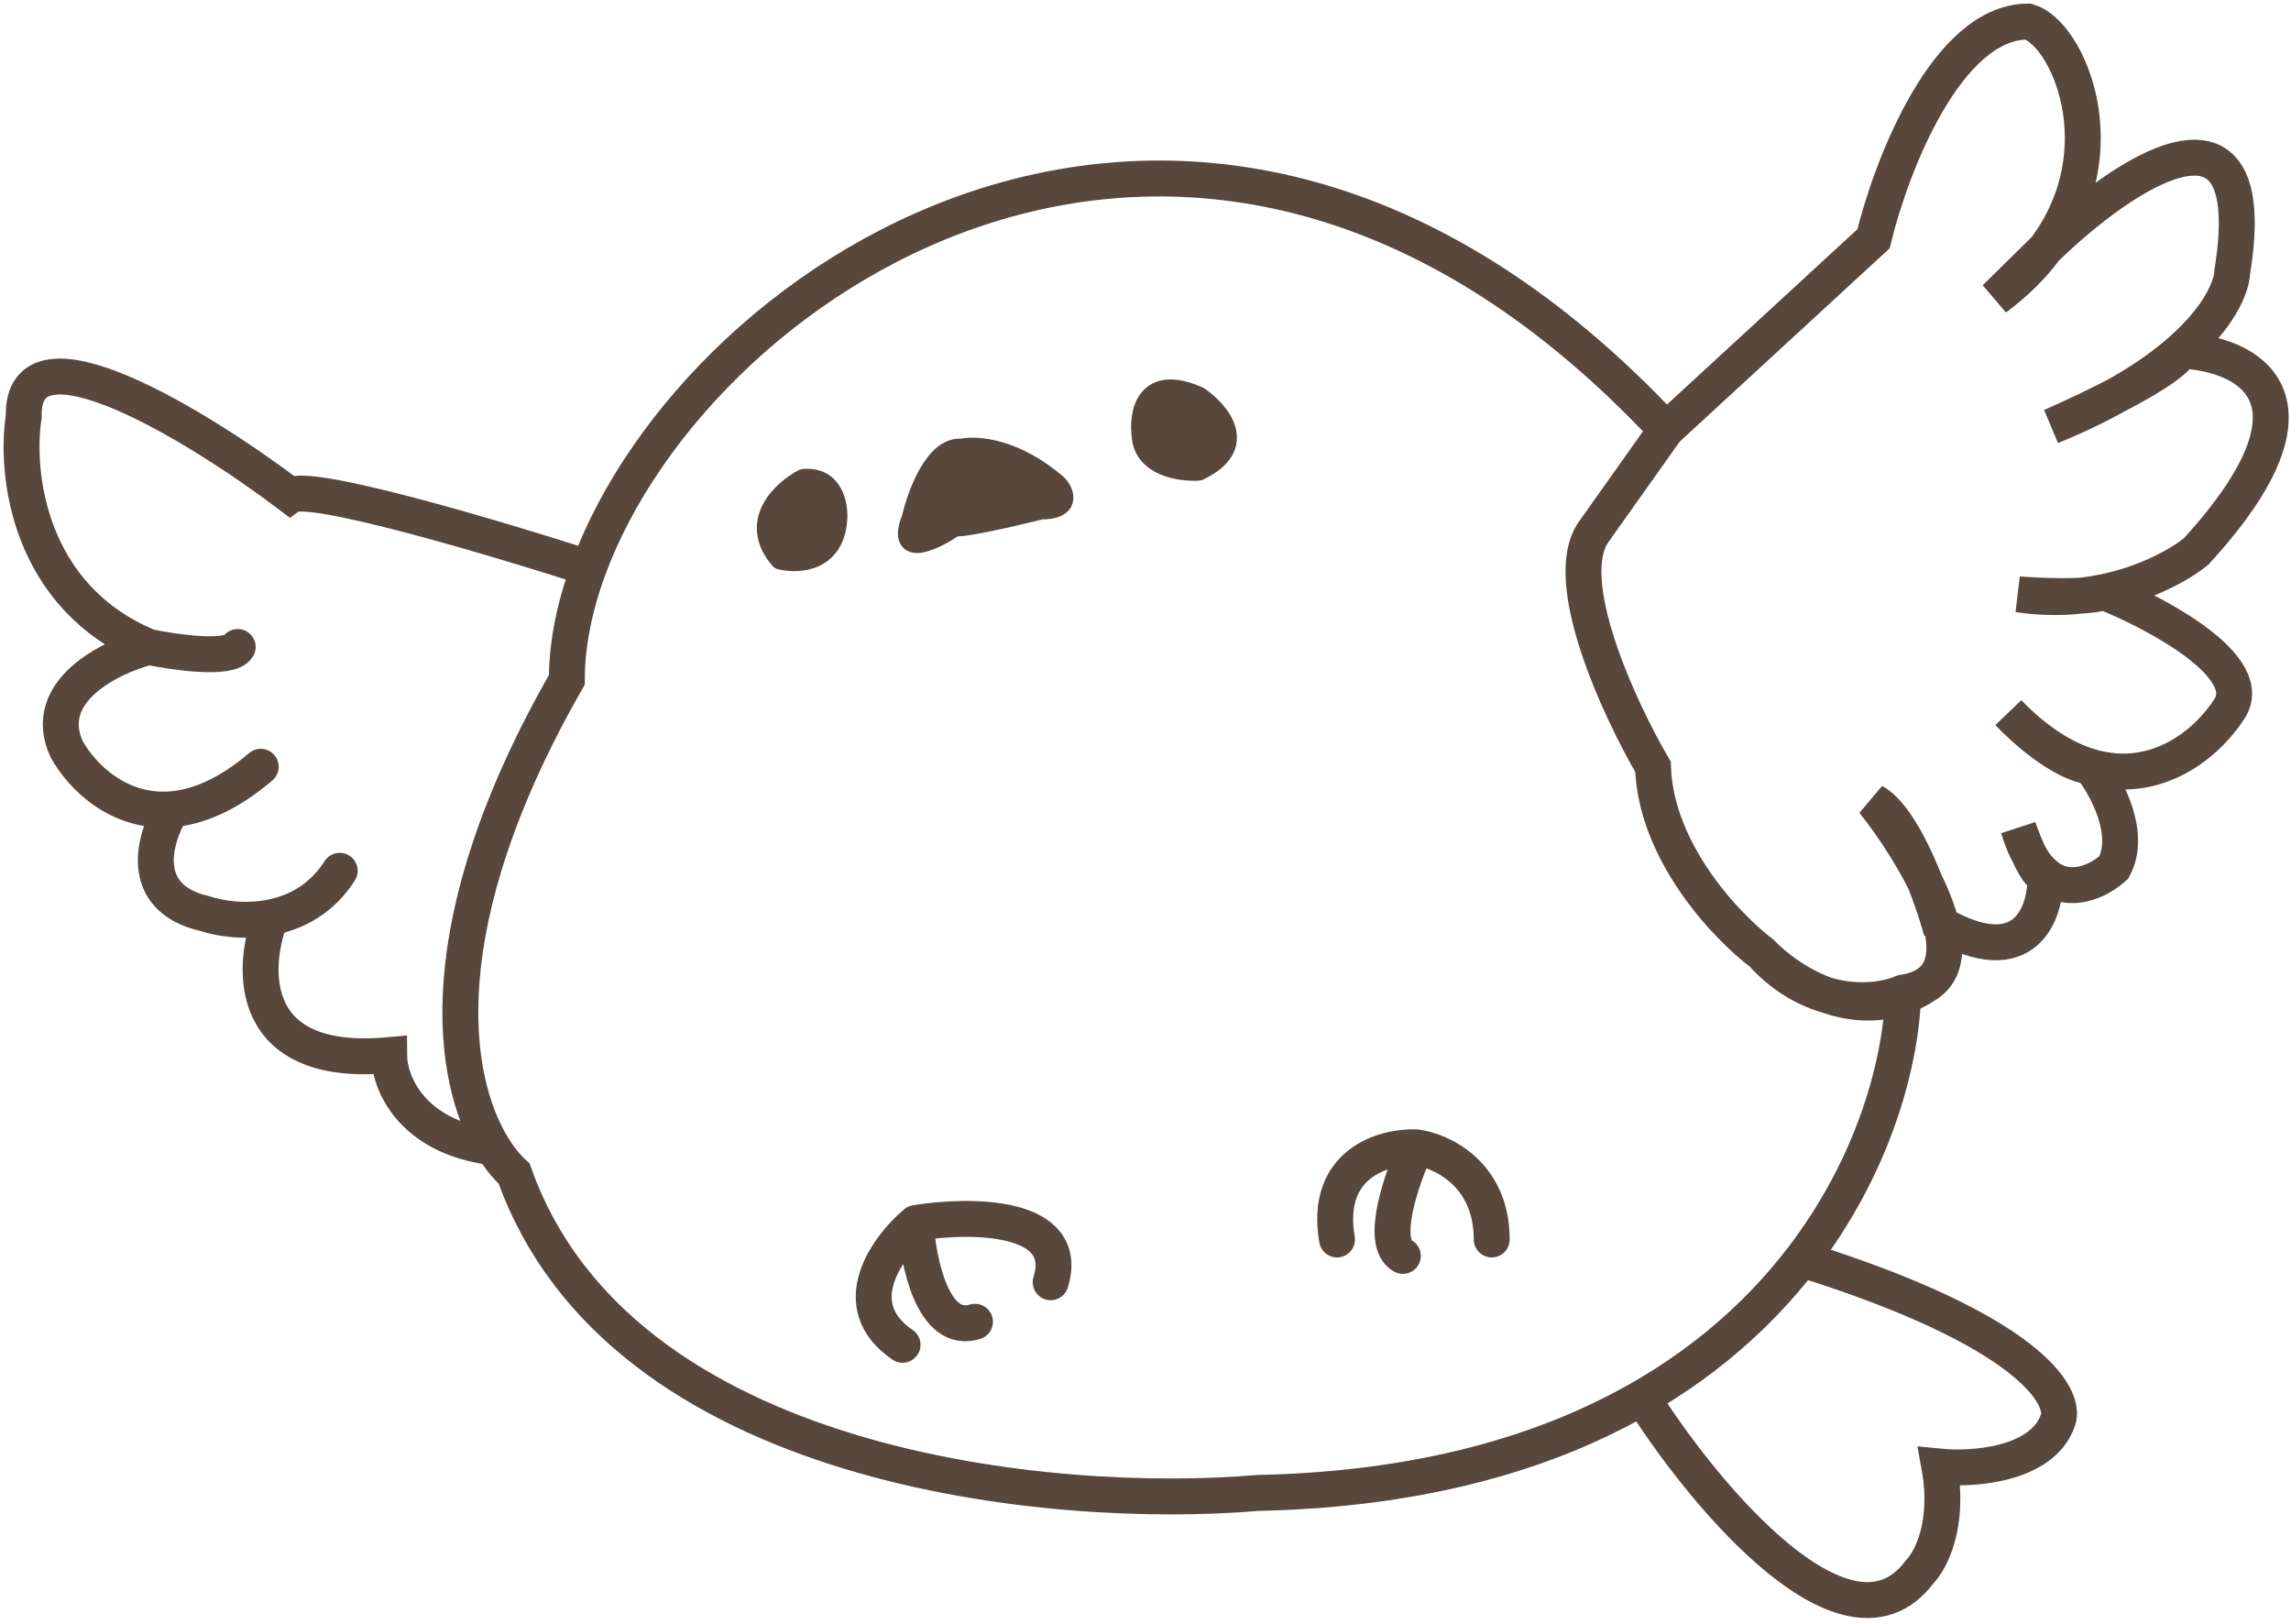
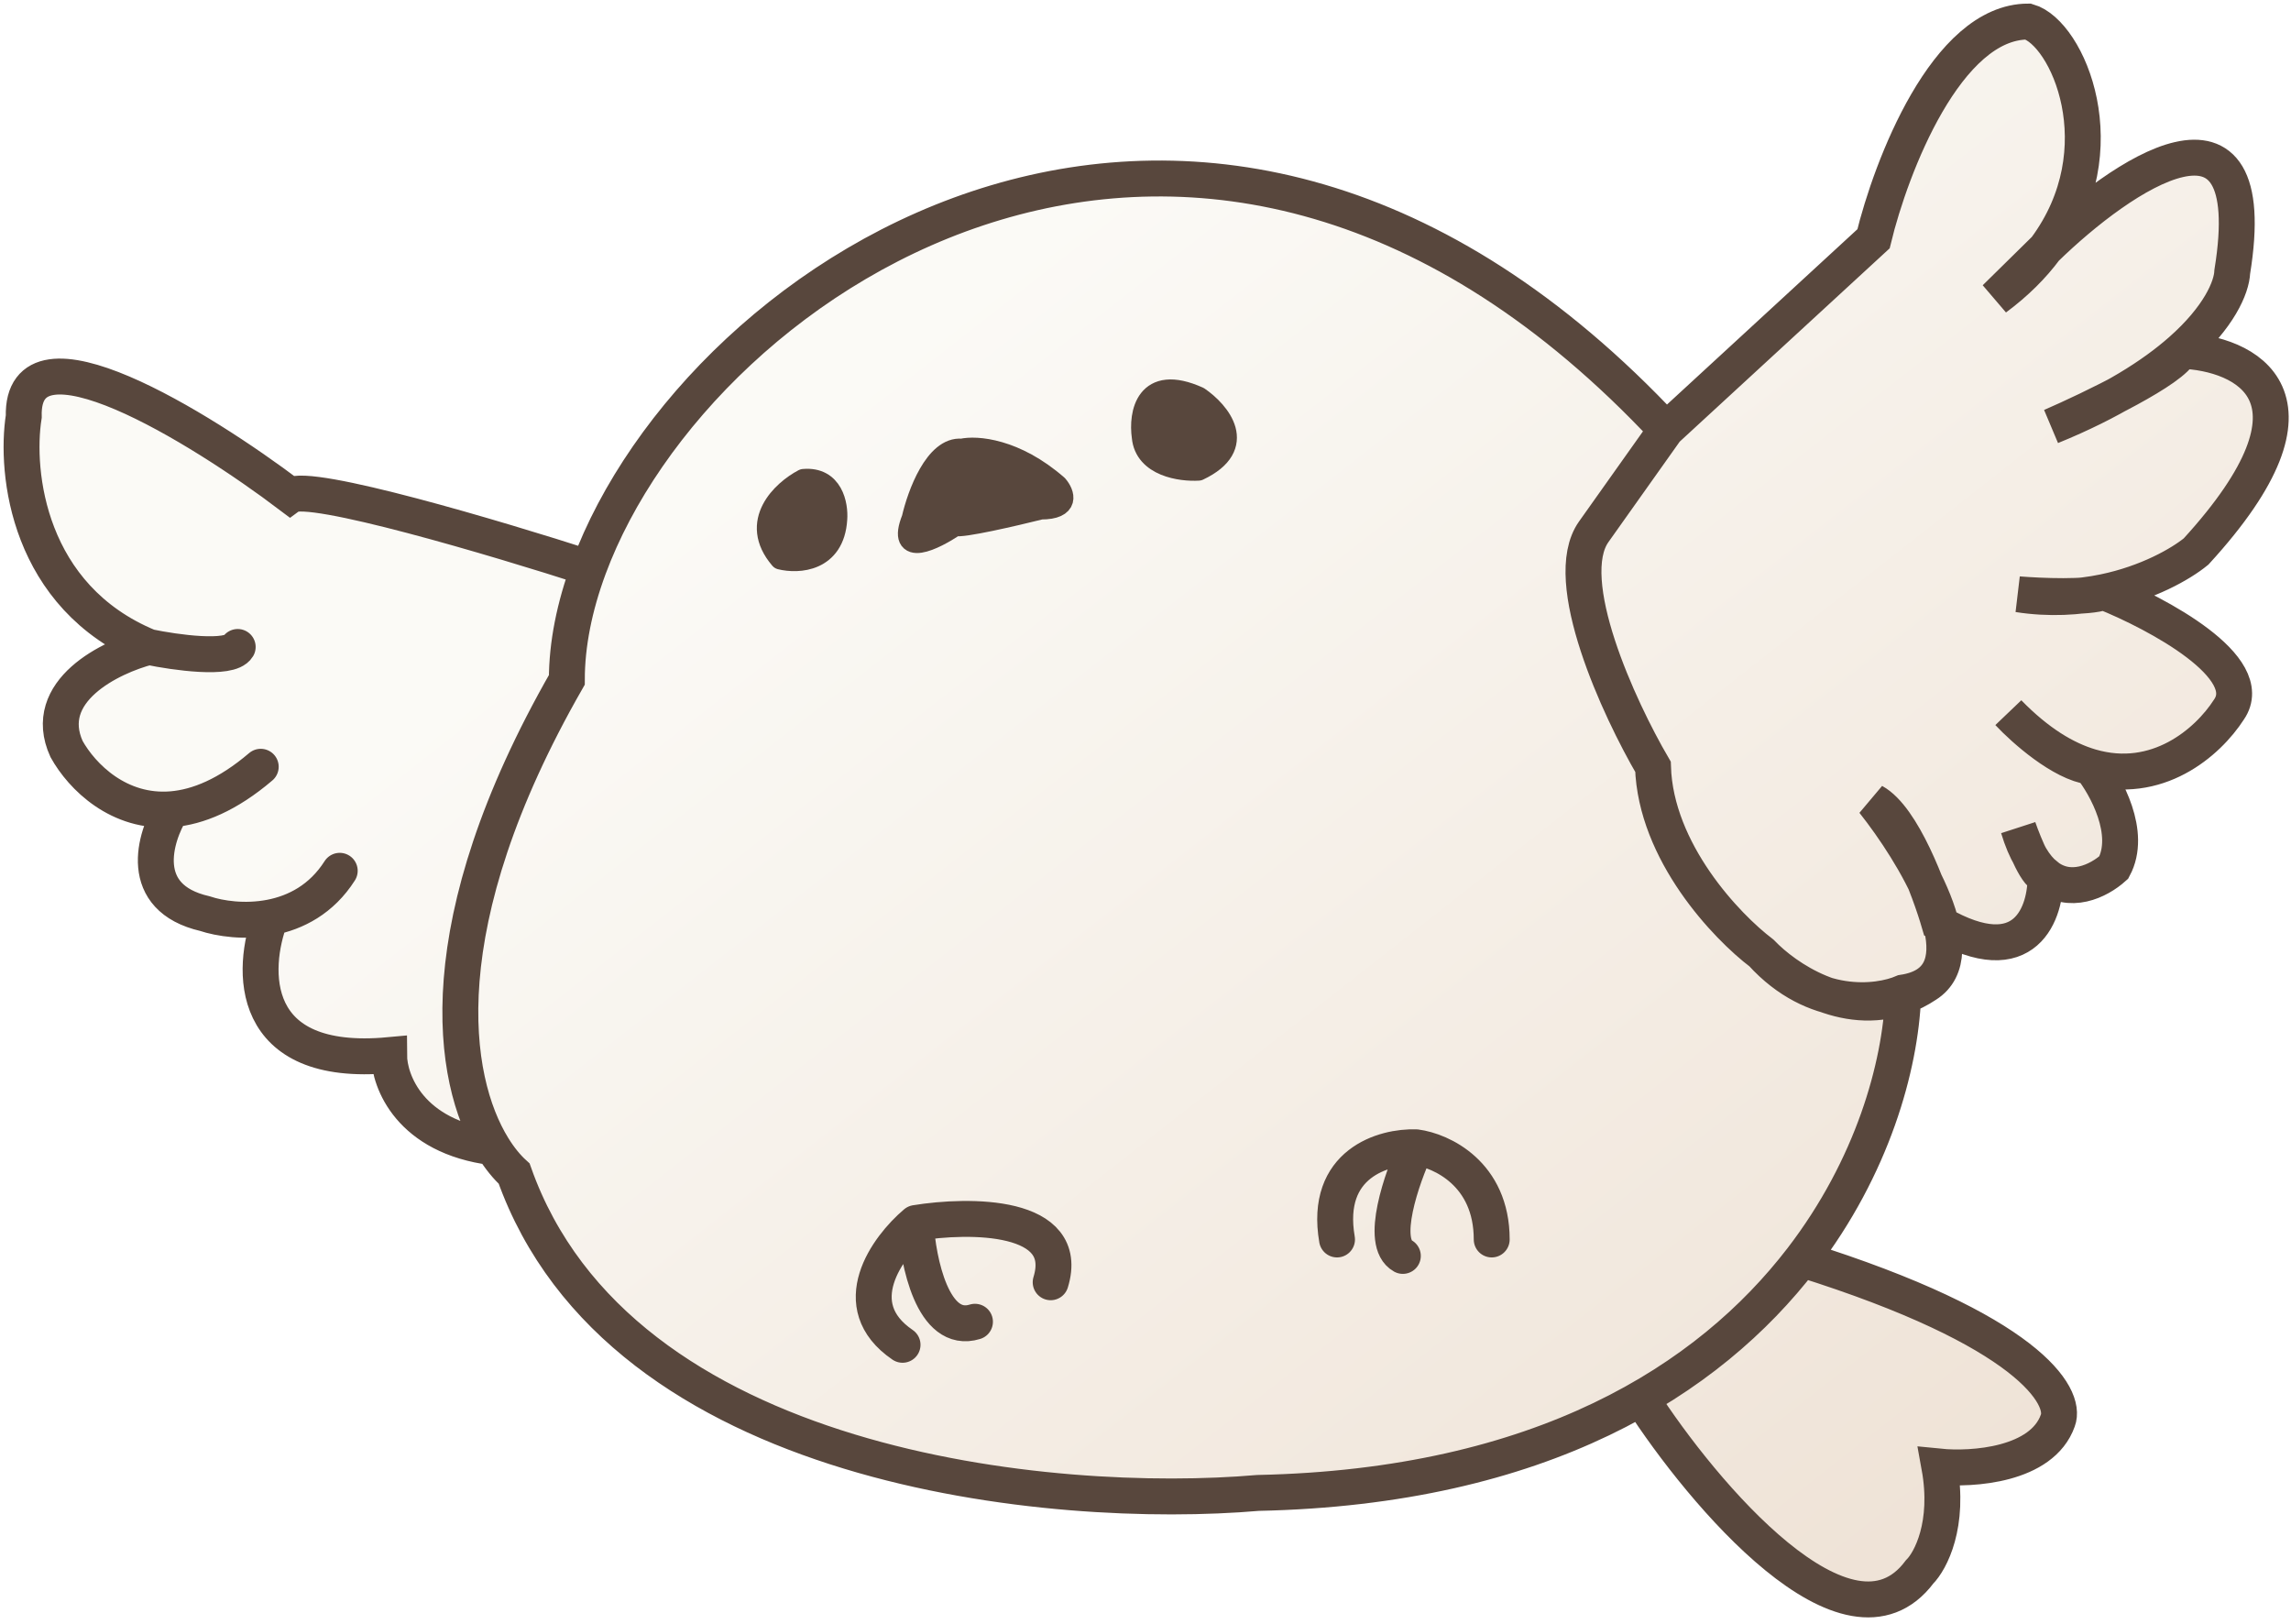
<svg xmlns="http://www.w3.org/2000/svg" width="319" height="226" viewBox="0 0 319 226" fill="none">
-   <path d="M231.996 59.828L221.914 74.036C217.148 80.752 225.427 98.648 230.163 106.756C230.53 118.634 240.398 128.999 245.287 132.697M231.996 59.828L260.869 33.247C263.313 23.165 271.043 3 282.409 3C287.879 4.563 295.082 20.785 284.815 34.622M231.996 59.828C167.885 -8.746 97.307 37.642 81.971 79.077M284.815 34.622C283.041 37.014 280.744 39.335 277.826 41.497L284.815 34.622ZM284.815 34.622C295.318 24.387 315.223 10.699 310.823 37.83C310.735 40.032 308.952 44.172 303.665 48.829M303.665 48.829C299.78 52.252 294.003 55.954 285.617 59.37C291.233 56.926 302.705 51.396 303.665 48.829ZM303.665 48.829C312.62 49.135 325.58 55.154 305.782 76.785C303.66 78.522 299.029 81.171 292.95 82.427M292.95 82.427C289.401 83.161 285.358 83.419 281.034 82.743C284.089 82.991 290.75 83.275 292.95 82.427ZM292.95 82.427C300.435 85.435 314.398 92.917 310.365 98.784C307.384 103.421 300.333 109.446 291.116 106.756M291.116 106.756C287.58 105.725 283.725 103.41 279.659 99.242C281.798 101.528 287.083 106.23 291.116 106.756ZM291.116 106.756C293.255 109.446 296.891 116.015 294.324 120.782C292.193 122.7 288.172 124.619 284.815 121.868M284.815 121.868C283.361 120.676 282.031 118.607 281.034 115.282C281.875 117.687 283.808 122.37 284.815 121.868ZM284.815 121.868C284.93 127.005 282.134 135.539 270.035 128.573C268.66 123.837 264.902 113.816 260.869 111.616C266.586 118.83 274.995 132.836 268.202 137.1M245.287 132.697C252.62 140.763 261.48 139.725 264.994 138.197C266.312 137.997 267.371 137.621 268.202 137.1M245.287 132.697C248.663 136.237 256.815 141.717 264.994 138.734M268.202 137.1C267.139 137.806 266.066 138.342 264.994 138.734M264.994 138.734C264.596 148.453 260.757 162.453 250.865 175.319M81.971 79.077C79.986 84.441 78.926 89.721 78.926 94.659C59.397 128.765 62.825 150.303 68.634 159.737M81.971 79.077C69.193 74.952 42.996 67.161 40.429 68.994C27.903 59.523 2.941 44.063 3.307 57.995C2.085 65.786 3.857 83.11 20.723 90.076M20.723 90.076C24.389 90.84 31.997 91.909 33.097 90.076M20.723 90.076C15.376 91.451 5.599 96.217 9.265 104.283C11.415 108.152 16.57 113.281 23.931 112.668M36.305 106.756C31.709 110.674 27.553 112.366 23.931 112.668M23.931 112.668C21.486 116.595 18.981 124.998 28.514 127.198C30.605 127.895 34.086 128.427 37.679 127.731M47.304 121.24C44.773 125.216 41.173 127.054 37.679 127.731M37.679 127.731C34.93 134.886 34.38 148.738 54.178 146.904C54.191 150.571 57.1 158.27 68.634 159.737M68.634 159.737C69.587 161.284 70.603 162.505 71.593 163.403C86.259 204.833 146.754 210.302 175.168 207.858C214.643 207.027 237.929 192.143 250.865 175.319M229.247 195.484C237.801 208.774 257.386 232.056 267.285 218.857C268.813 217.329 271.501 212.257 270.035 204.191C274.618 204.65 284.334 204.008 286.533 197.775C287.808 194.414 282.459 185.218 250.865 175.319M127.505 170.277C123.533 173.638 117.606 181.735 125.672 187.234M127.505 170.277C127.811 175.624 129.888 185.859 135.755 184.026M127.505 170.277C134.991 169.055 149.228 168.994 146.295 178.527M197.166 159.737C192.736 159.584 184.334 161.937 186.167 172.569M197.166 159.737C195.18 164.014 192.033 173.027 195.333 174.86M197.166 159.737C200.68 160.195 207.707 163.403 207.707 172.569" stroke="#58473D" stroke-width="5" stroke-linecap="round" />
+   <path d="M231.996 59.828L260.869 33.247C263.313 23.165 271.043 3 282.409 3C287.879 4.563 295.082 20.785 284.815 34.622C295.318 24.387 315.223 10.699 310.823 37.83C310.735 40.032 308.952 44.172 303.665 48.829C312.62 49.135 325.58 55.154 305.782 76.785C303.66 78.522 299.029 81.171 292.95 82.427C300.435 85.435 314.398 92.917 310.365 98.784C307.384 103.421 300.333 109.446 291.116 106.756C293.255 109.446 296.891 116.015 294.324 120.782C292.193 122.7 288.172 124.619 284.815 121.868C284.929 126.968 282.174 135.417 270.293 128.72C271.184 132.334 270.833 135.448 268.202 137.1C267.139 137.806 266.066 138.342 264.994 138.734C264.596 148.453 260.757 162.453 250.865 175.319C282.459 185.218 287.808 194.414 286.533 197.775C284.334 204.008 274.618 204.65 270.035 204.191C271.501 212.257 268.813 217.329 267.285 218.857C257.386 232.056 237.055 207.973 228.5 194.683C215.375 202.207 197.973 207.378 175.168 207.858C146.754 210.302 86.259 204.833 71.593 163.403C70.603 162.505 69.587 161.284 68.634 159.737C57.1 158.27 54.191 150.571 54.178 146.904C34.38 148.738 34.93 134.886 37.679 127.731C34.086 128.427 30.605 127.895 28.514 127.198C18.981 124.998 21.486 116.595 23.931 112.668C16.57 113.281 11.415 108.152 9.265 104.283C5.599 96.217 15.376 91.451 20.723 90.076C3.857 83.11 2.085 65.786 3.307 57.995C2.941 44.063 27.903 59.523 40.429 68.994C42.996 67.161 69.193 74.952 81.971 79.077C97.307 37.642 167.885 -8.746 231.996 59.828Z" fill="url(#paint0_linear_8_10)" />
+   <path d="M231.996 59.828L221.914 74.036C217.148 80.752 225.427 98.648 230.163 106.756C230.53 118.634 240.398 128.999 245.287 132.697M231.996 59.828L260.869 33.247C263.313 23.165 271.043 3 282.409 3C287.879 4.563 295.082 20.785 284.815 34.622M231.996 59.828C167.885 -8.746 97.307 37.642 81.971 79.077M284.815 34.622C283.041 37.014 280.744 39.335 277.826 41.497L284.815 34.622ZM284.815 34.622C295.318 24.387 315.223 10.699 310.823 37.83C310.735 40.032 308.952 44.172 303.665 48.829M303.665 48.829C299.78 52.252 294.003 55.954 285.617 59.37C291.233 56.926 302.705 51.396 303.665 48.829ZM303.665 48.829C312.62 49.135 325.58 55.154 305.782 76.785C303.66 78.522 299.029 81.171 292.95 82.427M292.95 82.427C289.401 83.161 285.358 83.419 281.034 82.743C284.089 82.991 290.75 83.275 292.95 82.427ZM292.95 82.427C300.435 85.435 314.398 92.917 310.365 98.784C307.384 103.421 300.333 109.446 291.116 106.756M291.116 106.756C287.58 105.725 283.725 103.41 279.659 99.242C281.798 101.528 287.083 106.23 291.116 106.756ZM291.116 106.756C293.255 109.446 296.891 116.015 294.324 120.782C292.193 122.7 288.172 124.619 284.815 121.868M284.815 121.868C283.361 120.676 282.031 118.607 281.034 115.282C281.875 117.687 283.808 122.37 284.815 121.868ZM284.815 121.868C284.93 127.005 282.134 135.539 270.035 128.573C268.66 123.837 264.902 113.816 260.869 111.616C266.586 118.83 274.995 132.836 268.202 137.1M245.287 132.697C252.62 140.763 261.48 139.725 264.994 138.197C266.312 137.997 267.371 137.621 268.202 137.1M245.287 132.697C248.663 136.237 256.815 141.717 264.994 138.734M268.202 137.1C267.139 137.806 266.066 138.342 264.994 138.734M264.994 138.734C264.596 148.453 260.757 162.453 250.865 175.319M81.971 79.077C79.986 84.441 78.926 89.721 78.926 94.659C59.397 128.765 62.825 150.303 68.634 159.737M81.971 79.077C69.193 74.952 42.996 67.161 40.429 68.994C27.903 59.523 2.941 44.063 3.307 57.995C2.085 65.786 3.857 83.11 20.723 90.076M20.723 90.076C24.389 90.84 31.997 91.909 33.097 90.076M20.723 90.076C15.376 91.451 5.599 96.217 9.265 104.283C11.415 108.152 16.57 113.281 23.931 112.668M36.305 106.756C31.709 110.674 27.553 112.366 23.931 112.668M23.931 112.668C21.486 116.595 18.981 124.998 28.514 127.198C30.605 127.895 34.086 128.427 37.679 127.731M47.304 121.24C44.773 125.216 41.173 127.054 37.679 127.731M37.679 127.731C34.93 134.886 34.38 148.738 54.178 146.904C54.191 150.571 57.1 158.27 68.634 159.737M68.634 159.737C69.587 161.284 70.603 162.505 71.593 163.403C86.259 204.833 146.754 210.302 175.168 207.858C214.643 207.027 237.929 192.143 250.865 175.319M228.5 194.683C237.055 207.973 257.386 232.056 267.285 218.857C268.813 217.329 271.501 212.257 270.035 204.191C274.618 204.65 284.334 204.008 286.533 197.775C287.808 194.414 282.459 185.218 250.865 175.319M127.505 170.277C123.533 173.638 117.606 181.735 125.672 187.234M127.505 170.277C127.811 175.624 129.888 185.859 135.755 184.026M127.505 170.277C134.991 169.055 149.228 168.994 146.295 178.527M197.166 159.737C192.736 159.584 184.334 161.937 186.167 172.569M197.166 159.737C195.18 164.014 192.033 173.027 195.333 174.86M197.166 159.737C200.68 160.195 207.707 163.403 207.707 172.569" stroke="#58473D" stroke-width="5" stroke-linecap="round" />
  <path d="M133.921 62.578C130.255 62.212 127.811 68.842 127.047 72.203C124.847 77.696 130.102 75.103 133.005 73.119C133.738 73.486 141.254 71.744 144.92 70.828C148.953 70.828 148.128 68.689 147.212 67.62C141.346 62.487 135.907 62.12 133.921 62.578Z" fill="#58473D" stroke="#58473D" stroke-width="3" stroke-linecap="round" stroke-linejoin="round" />
  <path d="M108.679 77.793C104.279 72.66 108.984 68.321 111.887 66.794C115.92 66.427 116.622 70.307 116.47 72.293C116.103 78.159 111.123 78.404 108.679 77.793Z" fill="#58473D" />
  <path d="M166.882 55.336C159.549 52.037 158.633 57.628 159.091 60.836C159.458 64.869 164.438 65.572 166.882 65.419C173.848 62.119 169.785 57.322 166.882 55.336Z" fill="#58473D" />
  <path d="M108.679 77.793C104.279 72.66 108.984 68.321 111.887 66.794C115.92 66.427 116.622 70.307 116.47 72.293C116.103 78.159 111.123 78.404 108.679 77.793Z" stroke="#58473D" stroke-width="3" stroke-linecap="round" stroke-linejoin="round" />
  <path d="M166.882 55.336C159.549 52.037 158.633 57.628 159.091 60.836C159.458 64.869 164.438 65.572 166.882 65.419C173.848 62.119 169.785 57.322 166.882 55.336Z" stroke="#58473D" stroke-width="3" stroke-linecap="round" stroke-linejoin="round" />
+   <defs>
+     <linearGradient id="paint0_linear_8_10" x1="139" y1="37" x2="273" y2="208" gradientUnits="userSpaceOnUse">
+       <stop stop-color="#FBFAF6" />
+       <stop offset="1" stop-color="#EFE3D7" />
+     </linearGradient>
+   </defs>
</svg>
